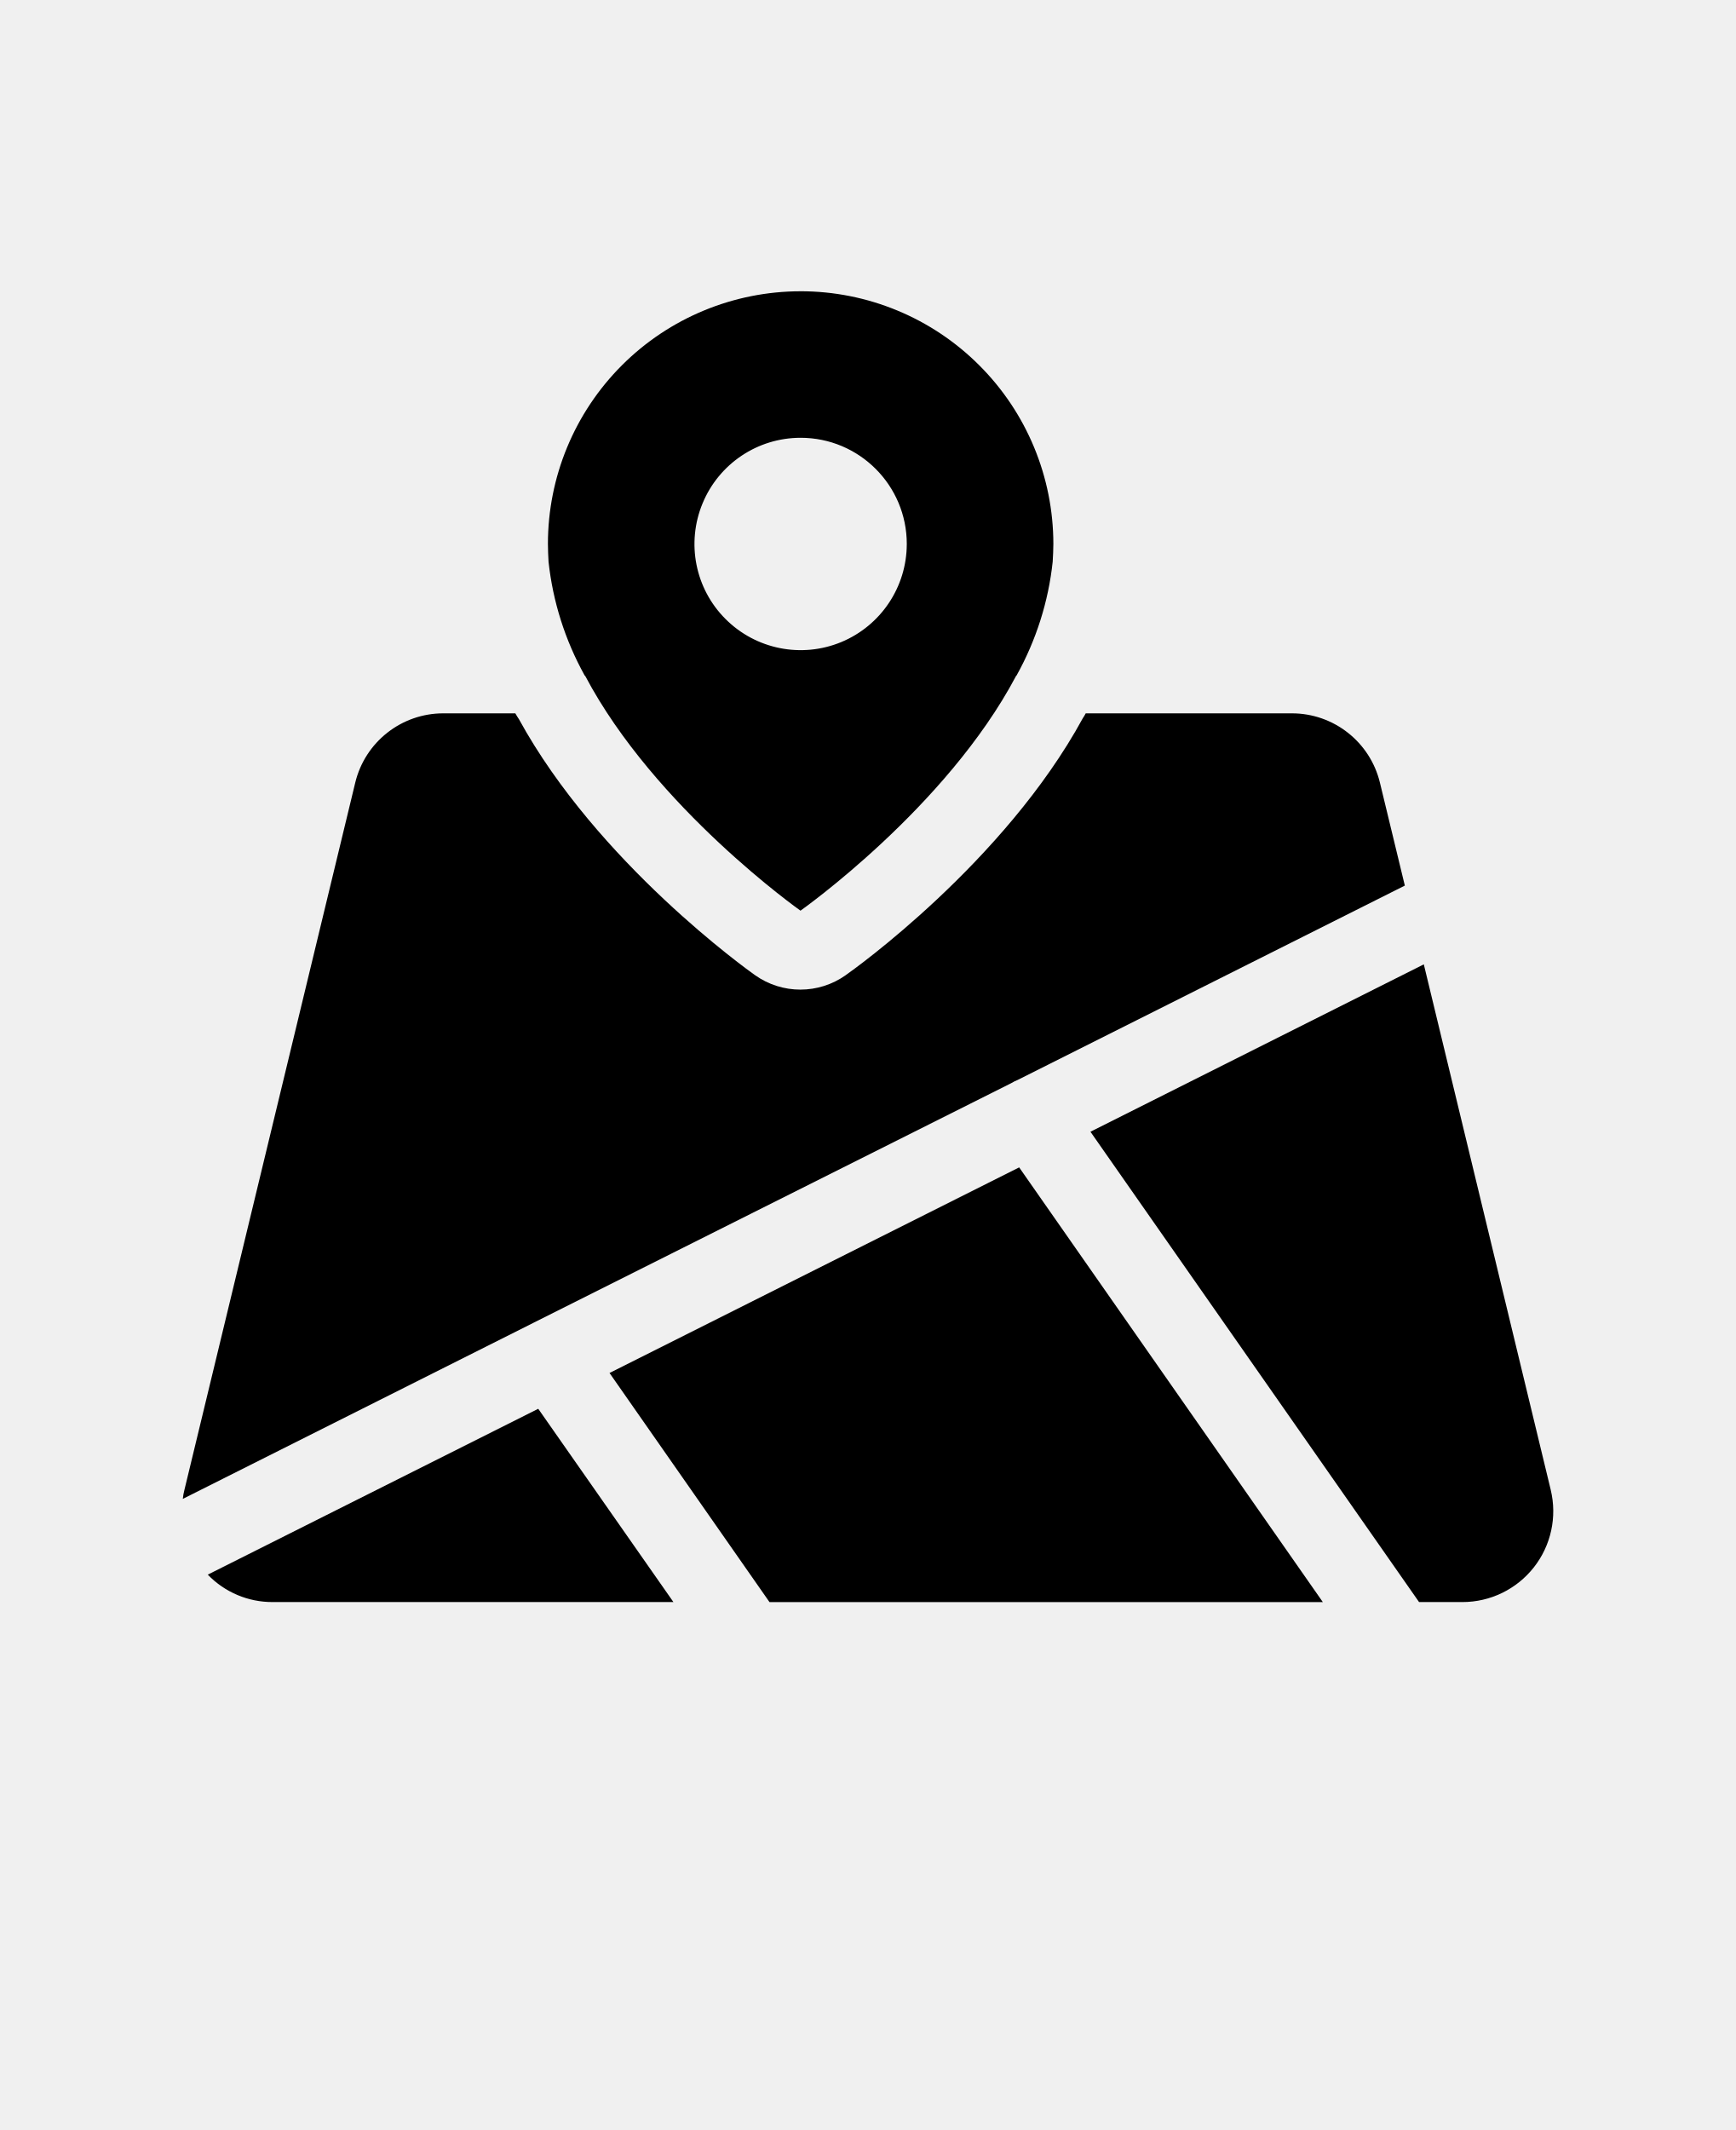
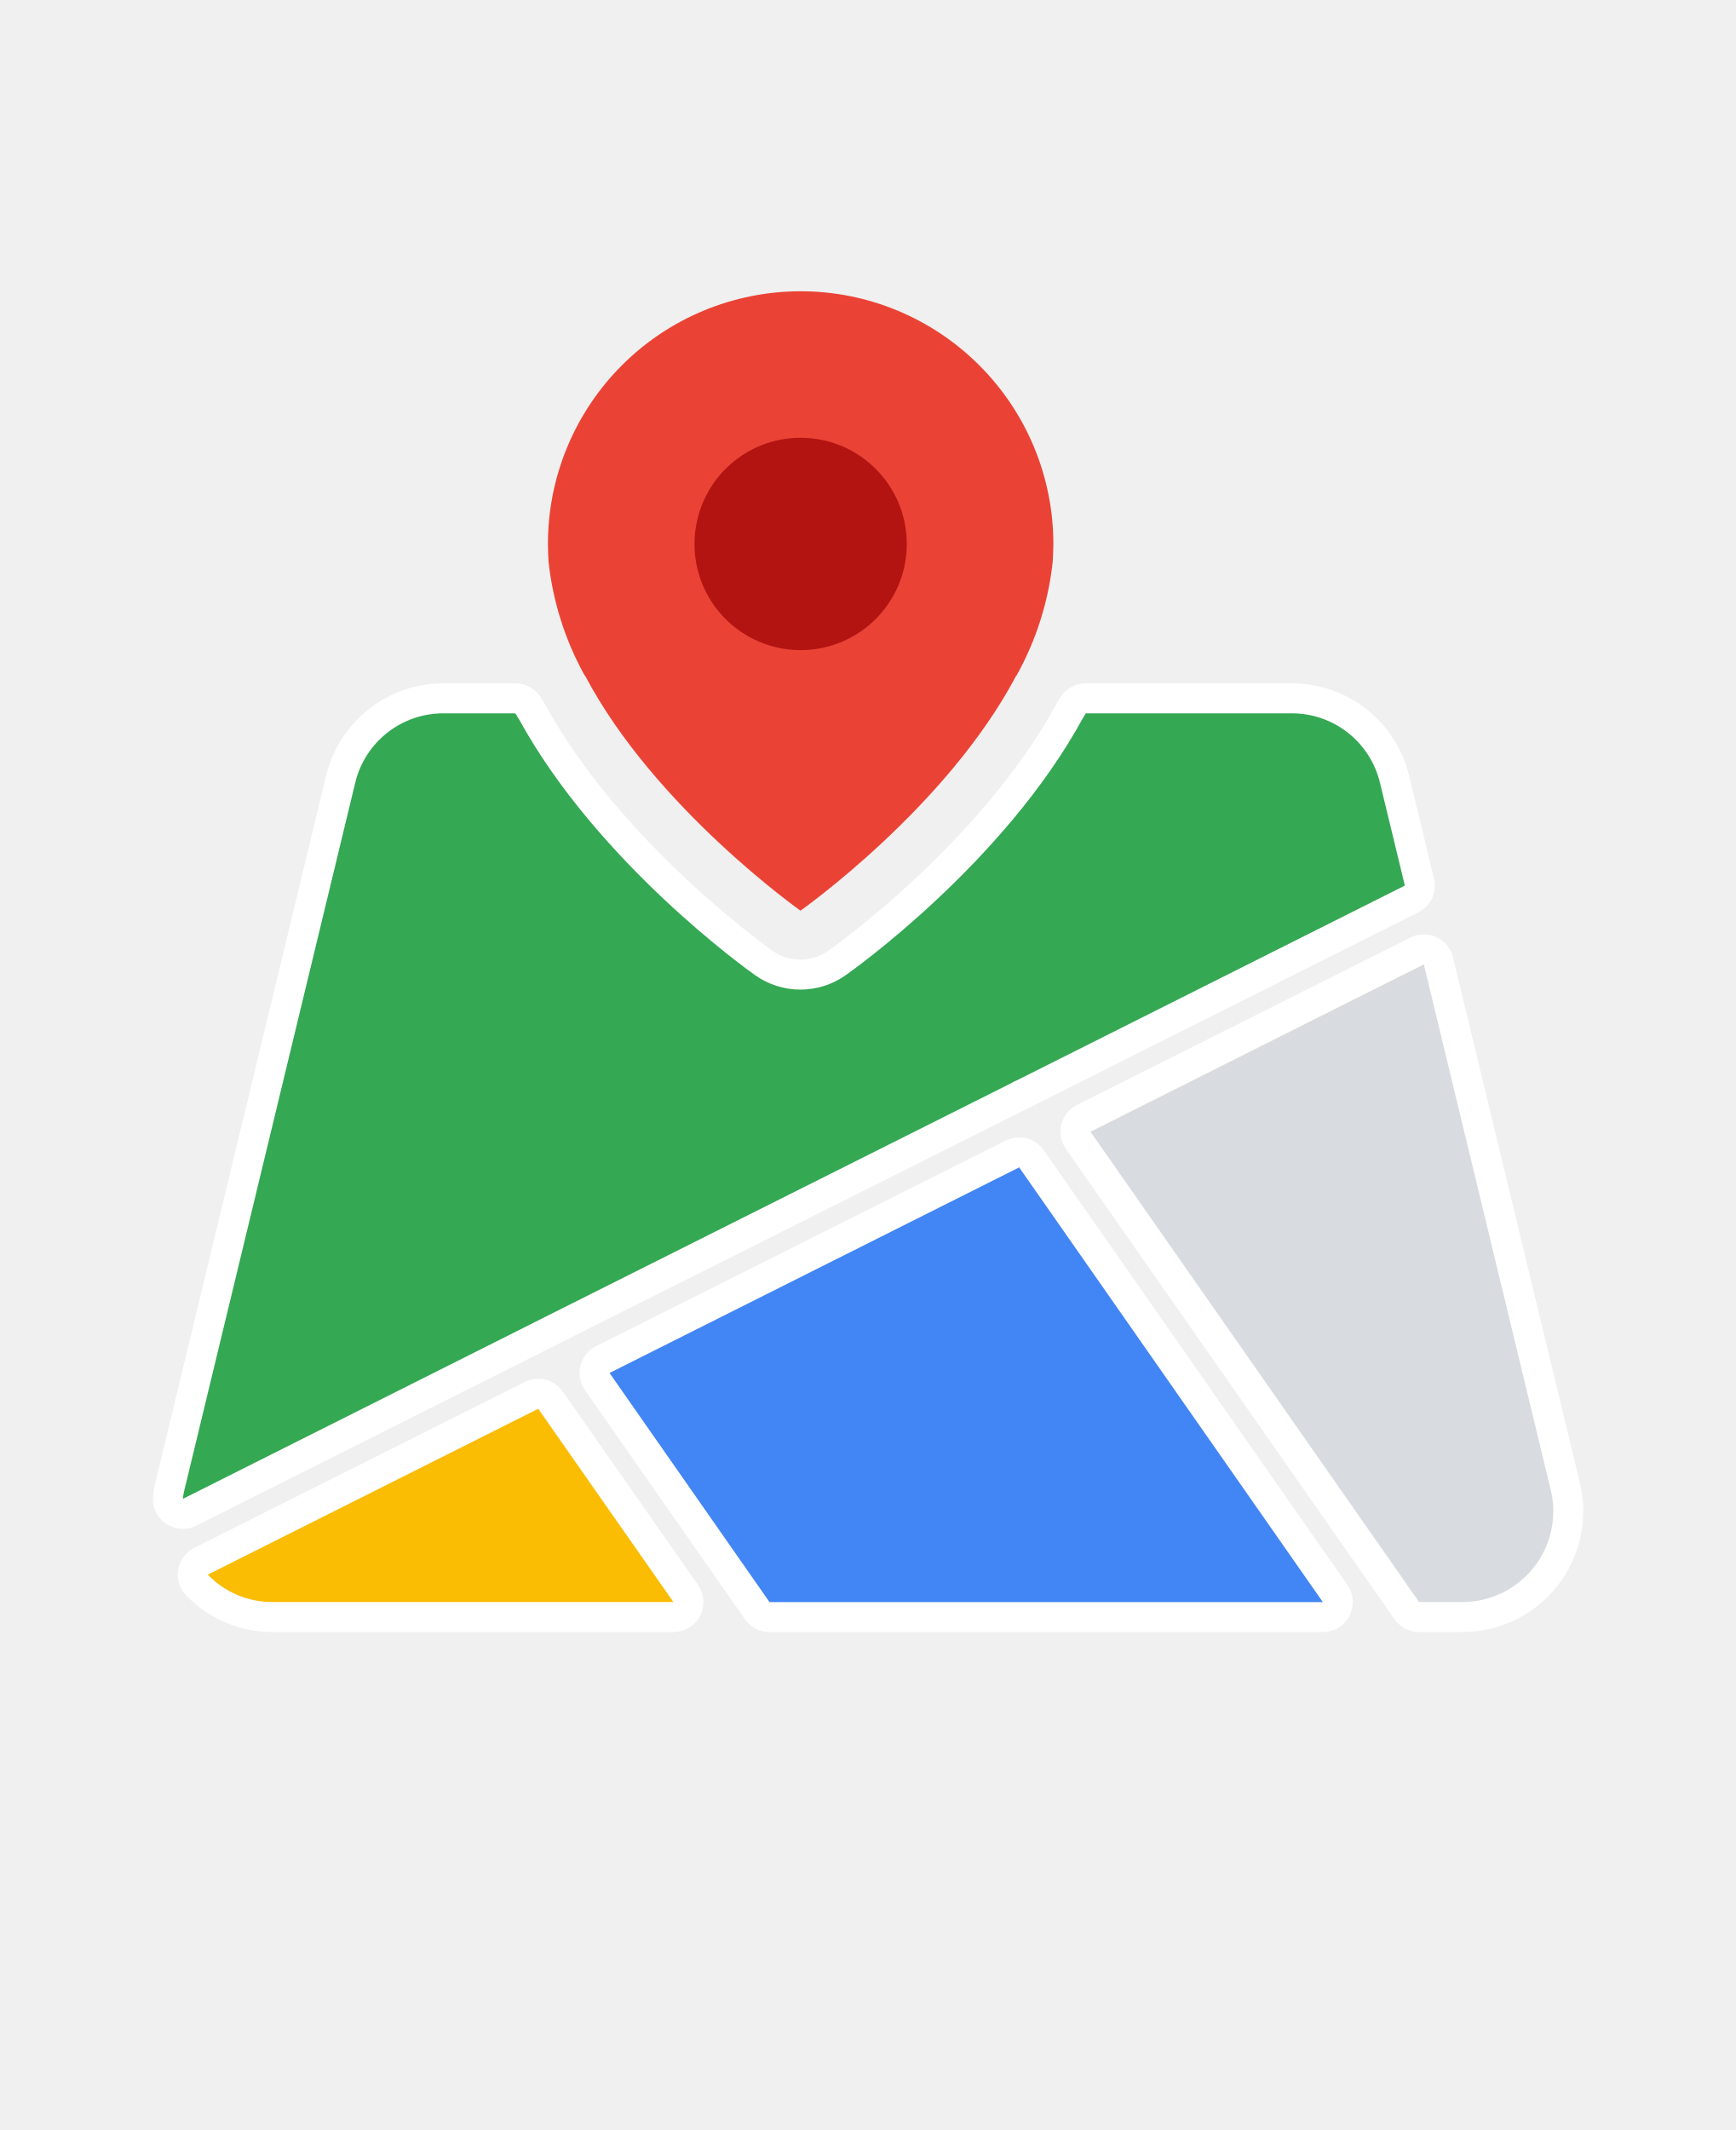
<svg xmlns="http://www.w3.org/2000/svg" version="1.1" viewBox="-5.0 -10.0 110.0 135.0">
-   <path d="m29.121 79.289 8.57 12.25h-25.402c-1.551 0.008-3.043-0.621-4.117-1.738zm4.519-2.269 10.141 14.52h35.078l-19.25-27.551zm48.84-37.41c-0.621-2.582-2.934-4.402-5.59-4.398h-13.062c-0.051 0.102-0.113 0.203-0.18 0.301-4.981 9.148-14.609 16-15.031 16.289h0.004c-1.727 1.227-4.035 1.227-5.762 0-0.41-0.289-9.969-7.109-14.961-16.219-0.078-0.121-0.16-0.238-0.23-0.371h-4.559c-2.656-0.004-4.969 1.816-5.59 4.398l-10.828 44.82c-0.051 0.188-0.082 0.379-0.102 0.57l22.191-11.141 0.059-0.031 30.25-15.168c0.133-0.082 0.273-0.152 0.422-0.211l24.547-12.32zm10.828 44.82-8.047-33.309-21.133 10.609 20.832 29.809h2.75c1.766 0 3.43-0.809 4.523-2.195s1.488-3.199 1.074-4.914zm-47.562-75.969c-4.246 0.004-8.32 1.691-11.32 4.691-3.004 3.004-4.691 7.074-4.691 11.32 0 0.371 0.02 0.762 0.039 1.129 0.273 2.527 1.051 4.973 2.281 7.195 0 0 0 0.02 0.043 0.043 4.418 8.363 13.648 14.879 13.648 14.879s9.25-6.516 13.668-14.879l0.043-0.043h-0.004c1.234-2.223 2.012-4.668 2.281-7.195 0.02-0.371 0.043-0.762 0.043-1.129-0.004-4.25-1.695-8.324-4.703-11.324-3.004-3.004-7.082-4.691-11.328-4.688zm6.738 16.016c0 2.723-1.641 5.176-4.156 6.219-2.512 1.039-5.406 0.465-7.332-1.461-1.926-1.922-2.5-4.816-1.457-7.332 1.039-2.516 3.492-4.156 6.215-4.156 3.719 0 6.731 3.016 6.731 6.731z" />
+   <g id="roads" stroke="#ffffff" stroke-width="3.8" stroke-linejoin="round" stroke-linecap="round" fill="#ffffff">
+     <path d="M 29.121 79.289 L 37.691 91.539 L 12.289 91.539 C 10.739 91.547 9.246 90.918 8.172 89.801 Z" />
+     <path d="M 33.641 77.019 L 43.782 91.54 L 78.859 91.54 L 59.609 63.989 Z" />
+     <path d="M 82.481 39.609 C 81.859 37.028 79.547 35.207 76.891 35.211 L 63.829 35.211 C 63.778 35.313 63.715 35.414 63.649 35.512 C 58.669 44.66 49.04 51.512 48.618 51.801 L 48.622 51.801 C 46.895 53.028 44.587 53.028 42.86 51.801 C 42.45 51.512 32.891 44.691 27.899 35.582 C 27.821 35.461 27.739 35.344 27.669 35.211 L 23.11 35.211 C 20.454 35.207 18.141 37.027 17.52 39.609 L 6.692 84.429 C 6.642 84.617 6.61 84.808 6.591 84.999 L 28.782 73.859 L 28.84 73.827 L 59.09 58.659 C 59.223 58.577 59.364 58.507 59.512 58.448 L 84.059 46.128 Z" />
+     <path d="M 93.308 84.43 L 85.262 51.12 L 64.129 61.73 L 84.961 91.538 L 87.711 91.538 C 89.476 91.538 91.14 90.73 92.234 89.343 S 93.722 86.144 93.308 84.429 Z" />
+   </g>
+   <path id="sec-yellow" fill="#FBBC04" d="M 29.121 79.289 L 37.691 91.539 L 12.289 91.539 C 10.739 91.547 9.246 90.918 8.172 89.801 Z" />
+   <path id="sec-blue" fill="#4285F4" d="M 33.641 77.019 L 43.782 91.54 L 78.859 91.54 L 59.609 63.989 Z" />
+   <path id="sec-green" fill="#34A853" d="M 82.481 39.609 C 81.859 37.028 79.547 35.207 76.891 35.211 L 63.829 35.211 C 63.778 35.313 63.715 35.414 63.649 35.512 C 58.669 44.66 49.04 51.512 48.618 51.801 L 48.622 51.801 C 46.895 53.028 44.587 53.028 42.86 51.801 C 42.45 51.512 32.891 44.691 27.899 35.582 C 27.821 35.461 27.739 35.344 27.669 35.211 L 23.11 35.211 C 20.454 35.207 18.141 37.027 17.52 39.609 L 6.692 84.429 C 6.642 84.617 6.61 84.808 6.591 84.999 L 28.782 73.859 L 28.84 73.827 L 59.09 58.659 C 59.223 58.577 59.364 58.507 59.512 58.448 L 84.059 46.128 Z" />
+   <path id="sec-grey" fill="#D8DCE0" d="M 93.308 84.43 L 85.262 51.12 L 64.129 61.73 L 84.961 91.538 L 87.711 91.538 C 89.476 91.538 91.14 90.73 92.234 89.343 S 93.722 86.144 93.308 84.429 Z" />
+   <path id="pin-body" fill="#EA4335" d="M 45.746 8.46 C 41.5 8.464 37.426 10.152 34.426 13.152 C 31.423 16.156 29.735 20.226 29.735 24.472 C 29.735 24.843 29.755 25.234 29.774 25.601 C 30.048 28.128 30.825 30.573 32.055 32.796 C 32.055 32.796 32.055 32.816 32.098 32.839 C 36.516 41.202 45.746 47.718 45.746 47.718 S 54.996 41.203 59.414 32.839 L 59.457 32.796 L 59.453 32.796 C 60.688 30.573 61.465 28.128 61.735 25.601 C 61.754 25.23 61.778 24.839 61.778 24.472 C 61.774 20.222 60.082 16.148 57.075 13.148 C 54.071 10.144 49.992 8.457 45.746 8.46 Z" />
+   <path id="pin-center" fill="#B31412" d="M 52.485 24.477 C 52.485 27.199 50.844 29.652 48.329 30.695 C 45.817 31.734 42.922 31.16 40.997 29.234 C 39.071 27.312 38.497 24.418 39.54 21.902 C 40.579 19.387 43.032 17.746 45.754 17.746 C 49.473 17.746 52.485 20.762 52.485 24.477 Z" />
</svg>
